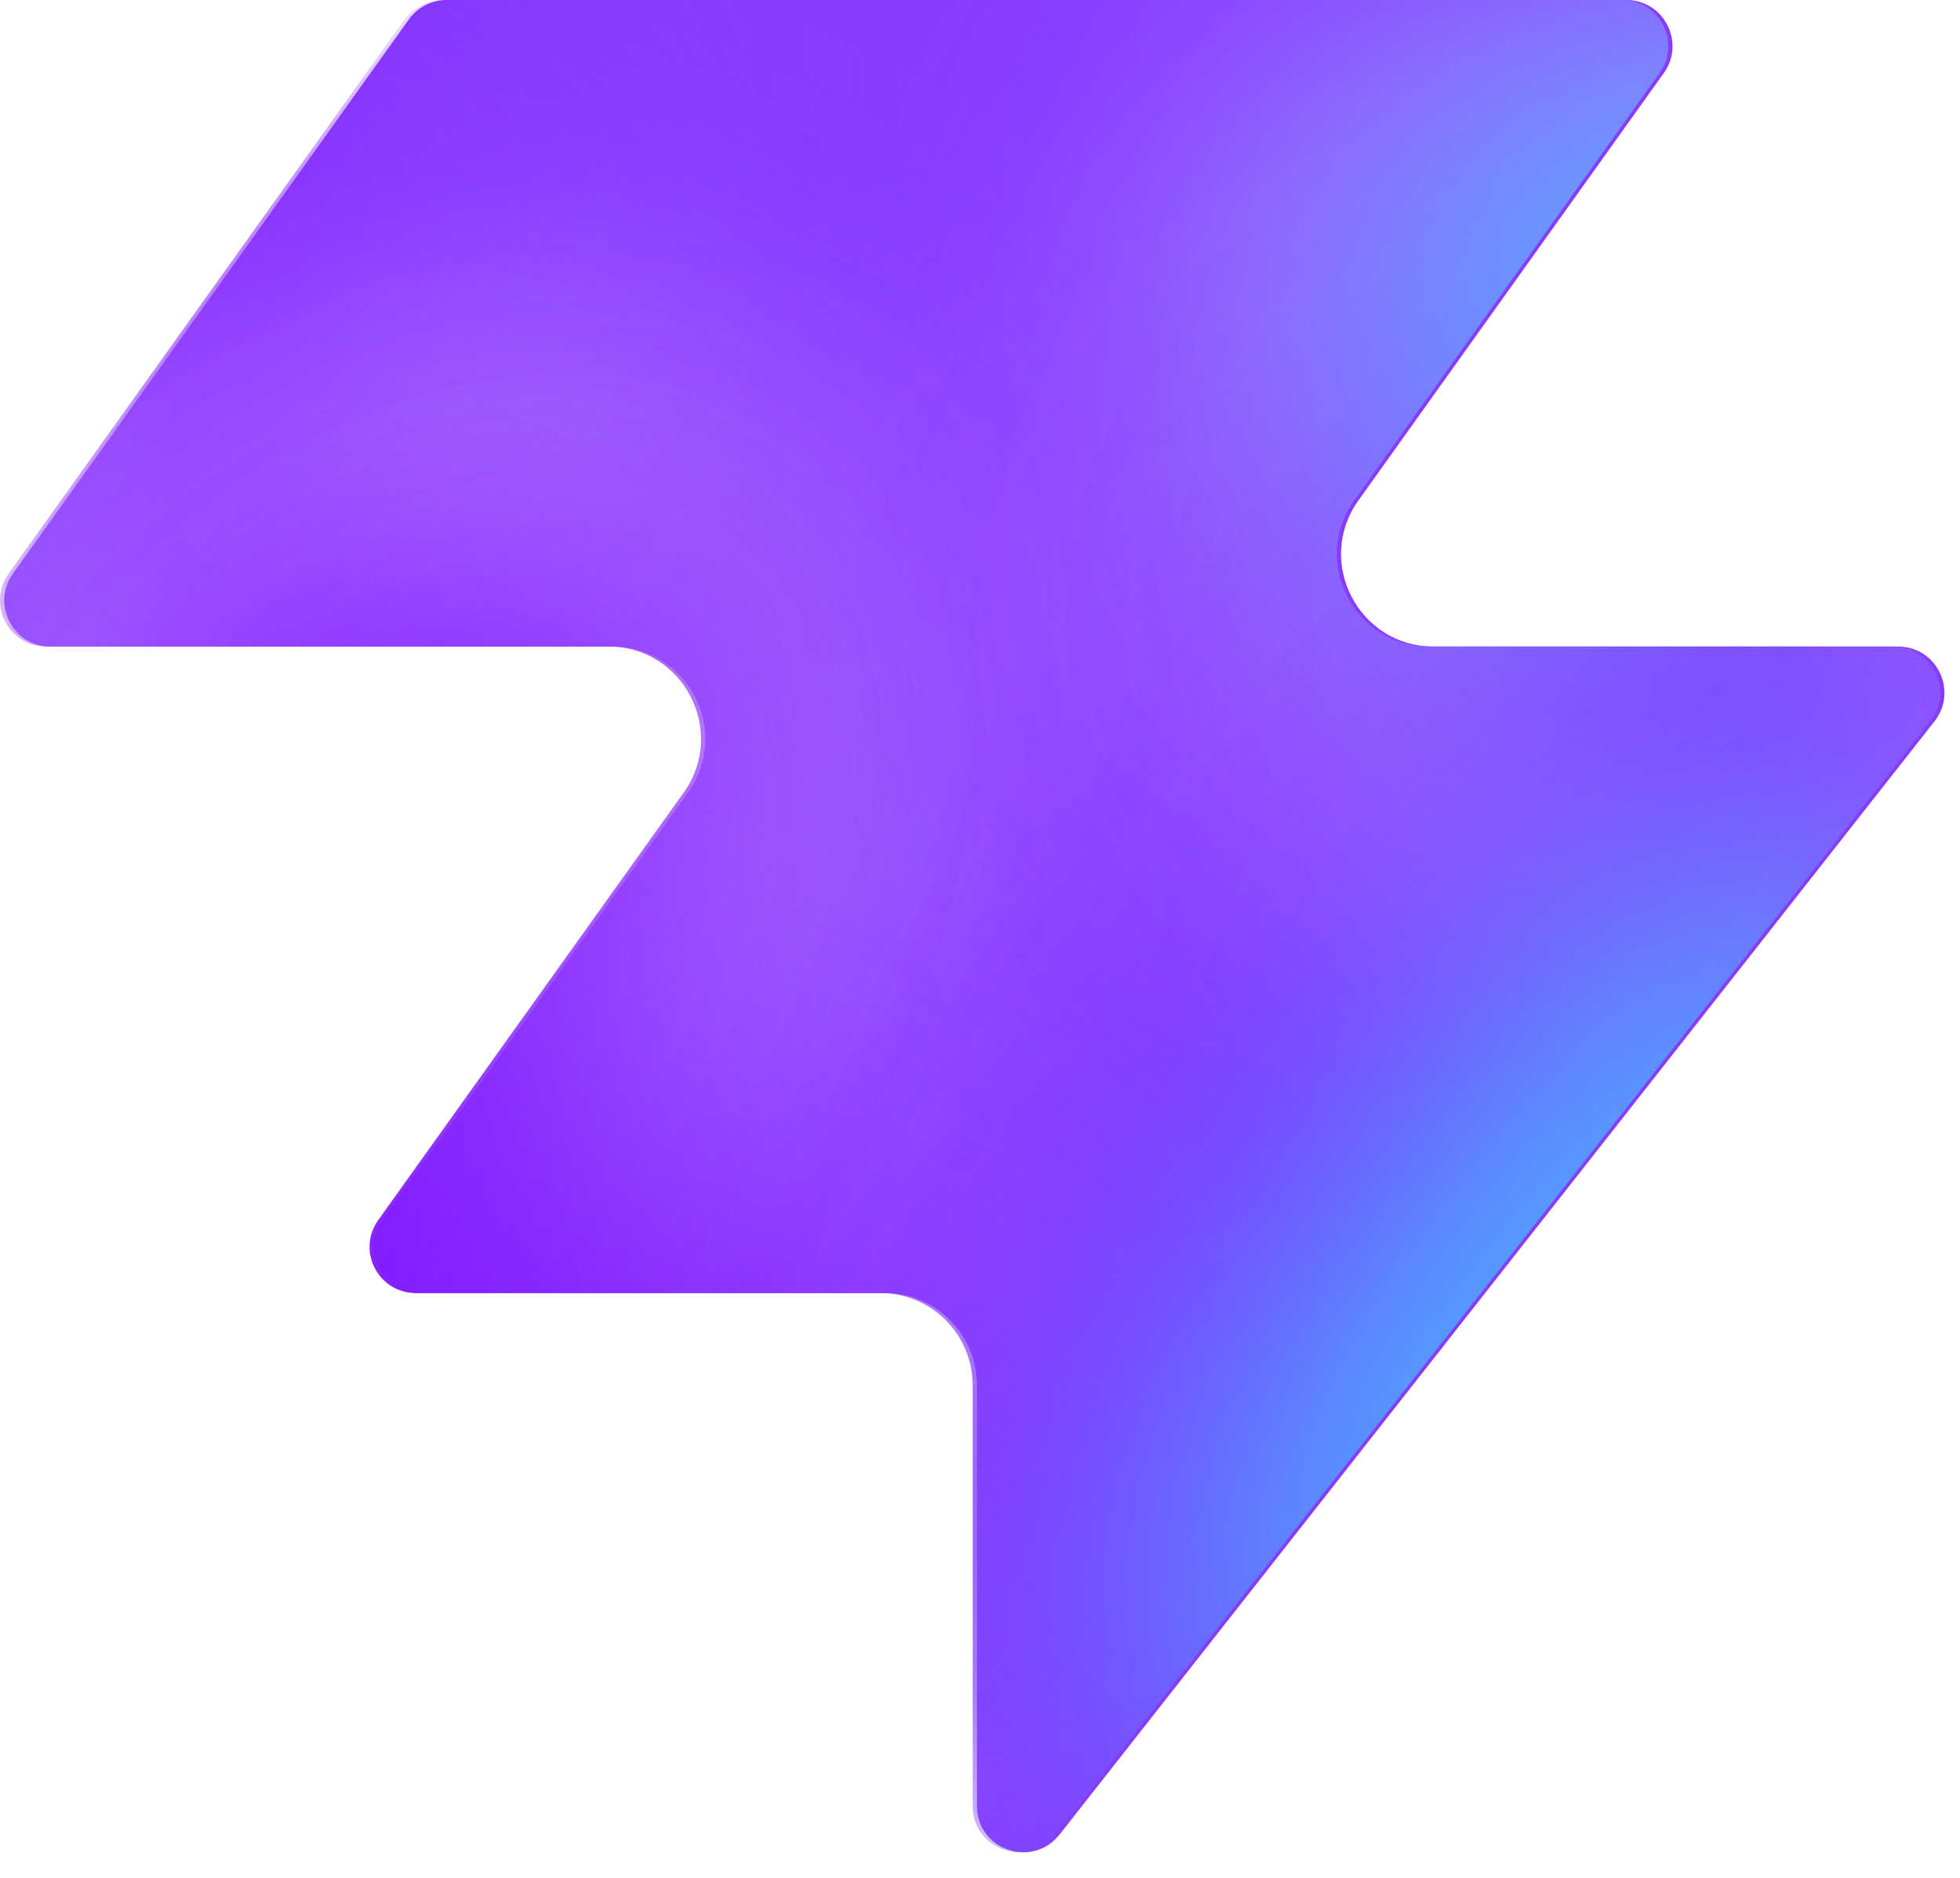
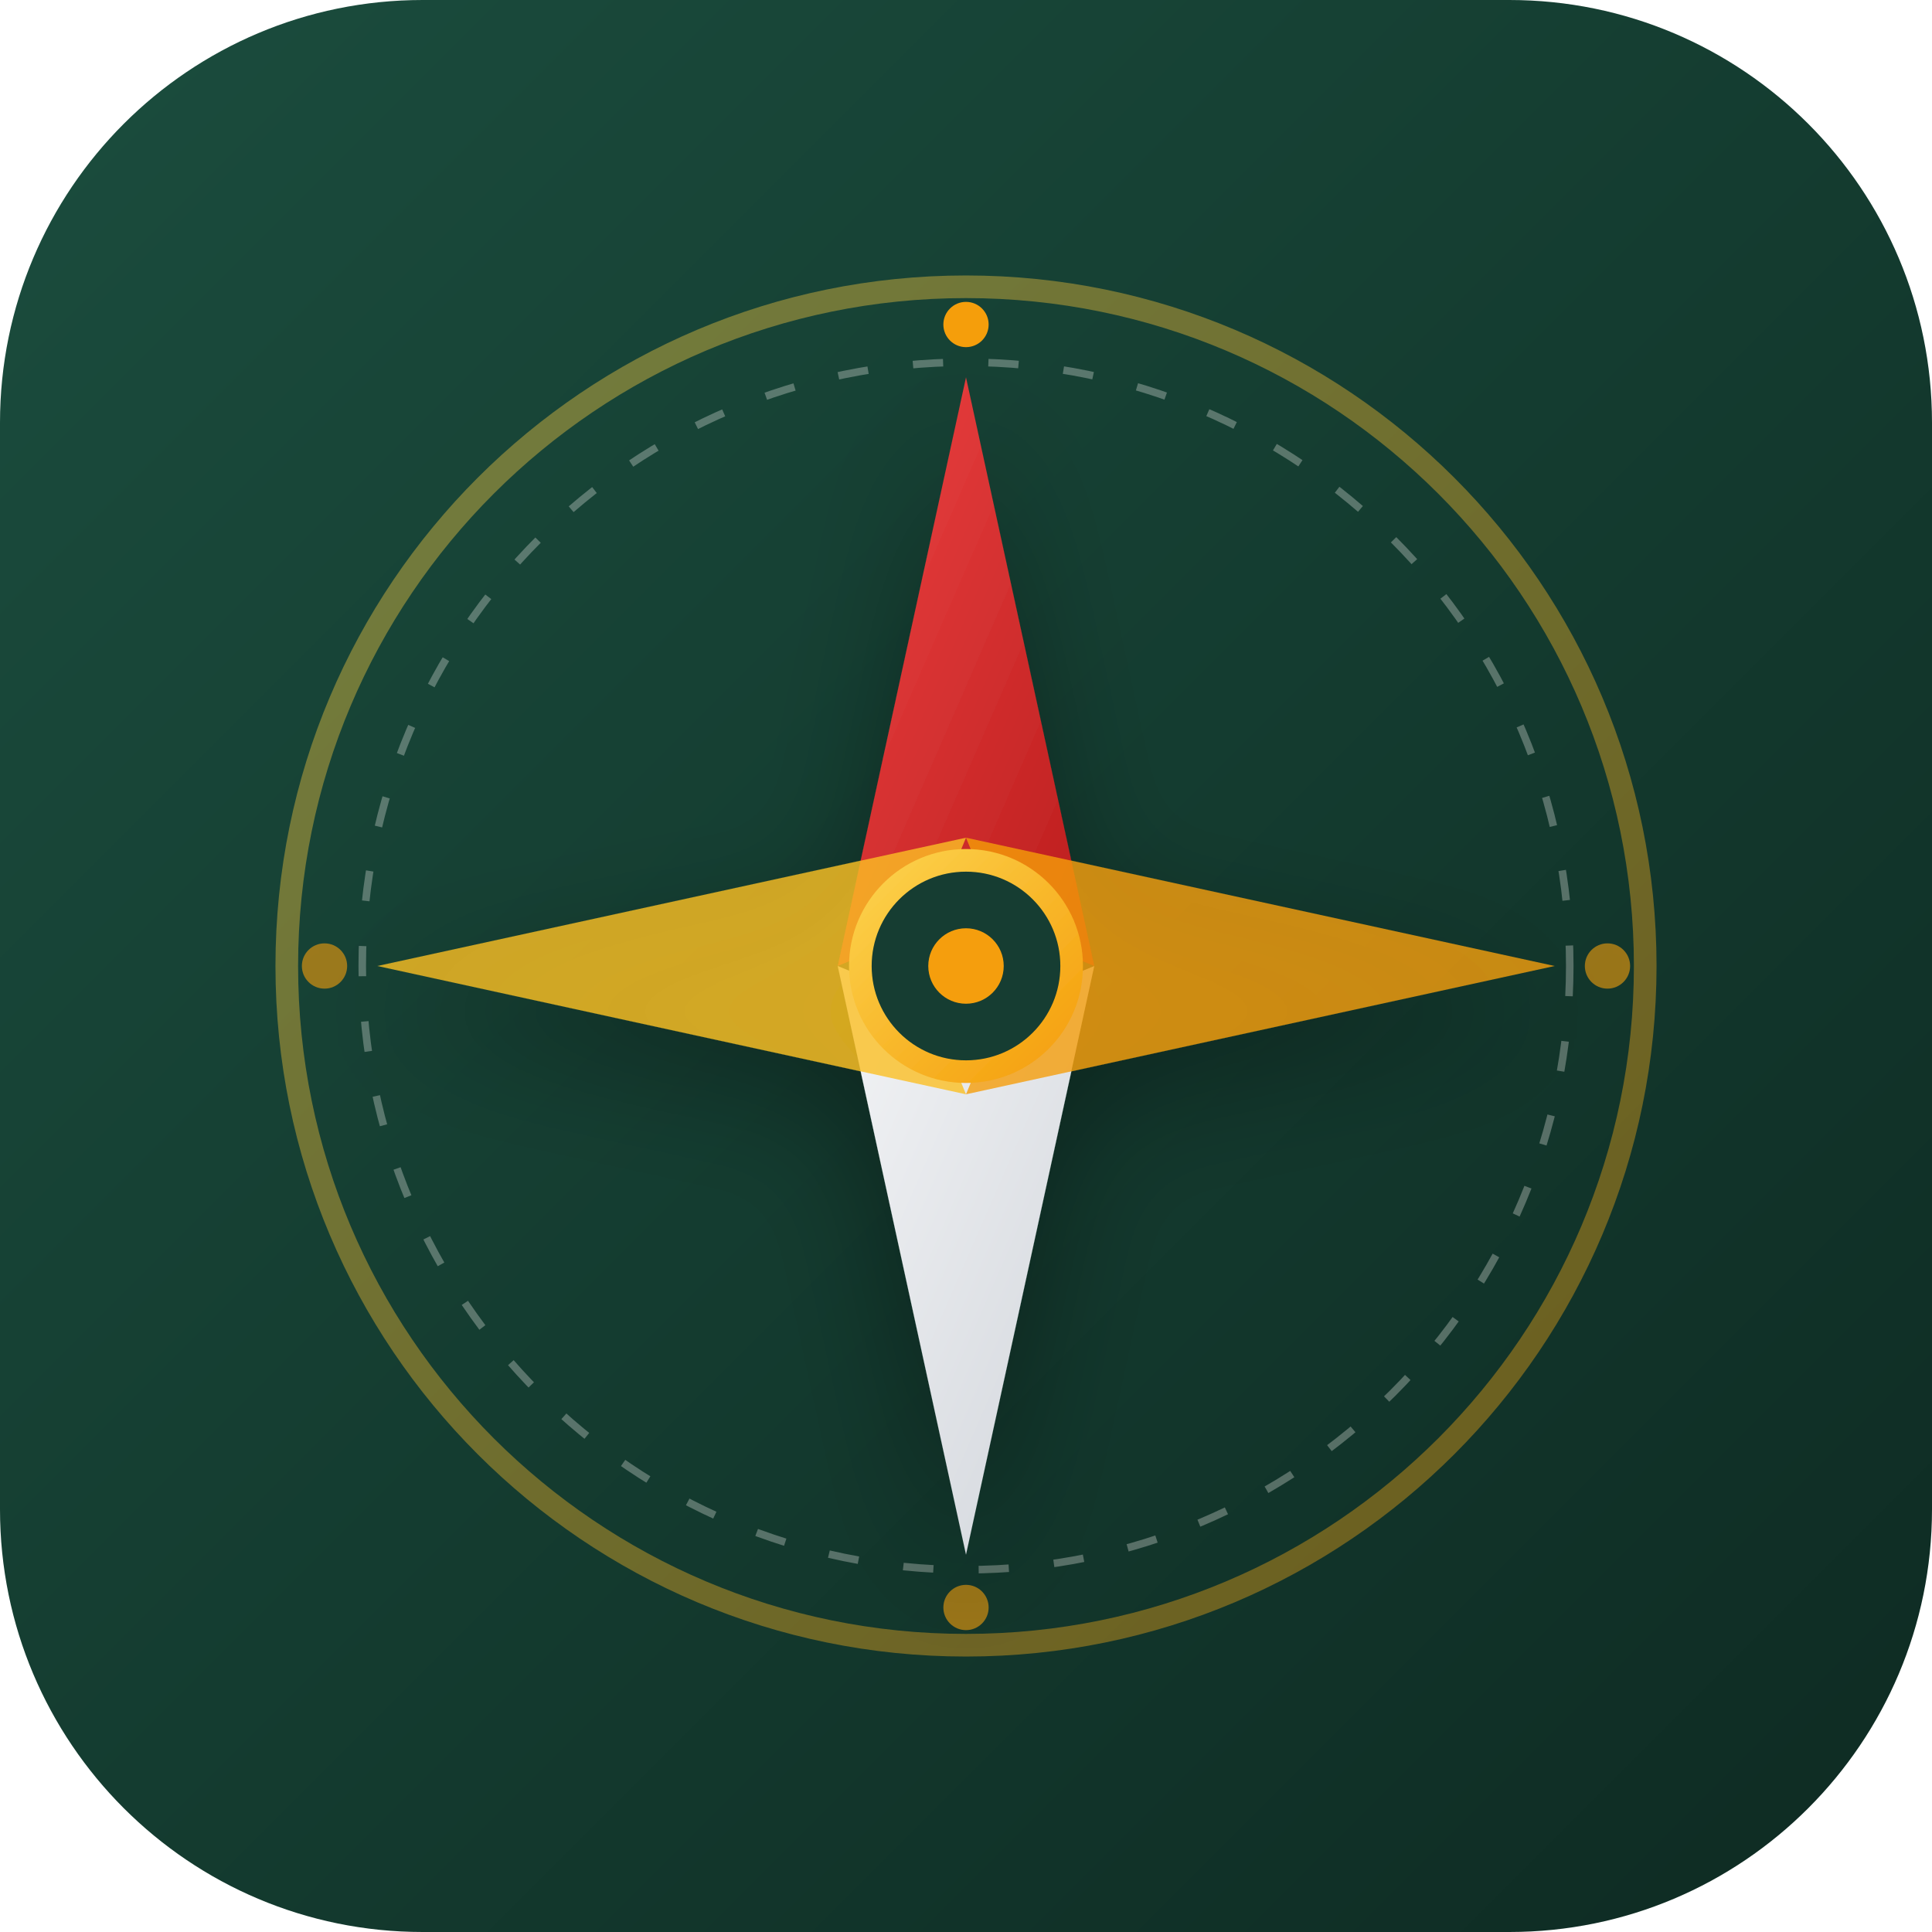
- <svg xmlns="http://www.w3.org/2000/svg" width="48" height="46" fill="none" viewBox="0 0 48 46">
-   <path fill="#863bff" d="M25.946 44.938c-.664.845-2.021.375-2.021-.698V33.937a2.26 2.26 0 0 0-2.262-2.262H10.287c-.92 0-1.456-1.04-.92-1.788l7.48-10.471c1.07-1.497 0-3.578-1.842-3.578H1.237c-.92 0-1.456-1.04-.92-1.788L10.013.474c.214-.297.556-.474.92-.474h28.894c.92 0 1.456 1.04.92 1.788l-7.48 10.471c-1.07 1.498 0 3.579 1.842 3.579h11.377c.943 0 1.473 1.088.89 1.83L25.947 44.94z" style="fill:#863bff;fill:color(display-p3 .525 .23 1);fill-opacity:1" />
-   <mask id="a" width="48" height="46" x="0" y="0" maskUnits="userSpaceOnUse" style="mask-type:alpha">
-     <path fill="#000" d="M25.842 44.938c-.664.844-2.021.375-2.021-.698V33.937a2.26 2.26 0 0 0-2.262-2.262H10.183c-.92 0-1.456-1.04-.92-1.788l7.48-10.471c1.07-1.498 0-3.579-1.842-3.579H1.133c-.92 0-1.456-1.04-.92-1.787L9.91.473c.214-.297.556-.474.92-.474h28.894c.92 0 1.456 1.04.92 1.788l-7.48 10.471c-1.07 1.498 0 3.578 1.842 3.578h11.377c.943 0 1.473 1.088.89 1.832L25.843 44.94z" style="fill:#000;fill-opacity:1" />
-   </mask>
-   <g mask="url(#a)">
-     <g filter="url(#b)">
-       <ellipse cx="5.508" cy="14.704" fill="#ede6ff" rx="5.508" ry="14.704" style="fill:#ede6ff;fill:color(display-p3 .927 .903 1);fill-opacity:1" transform="matrix(.00324 1 1 -.00324 -4.47 31.516)" />
-     </g>
-     <g filter="url(#c)">
-       <ellipse cx="10.399" cy="29.851" fill="#ede6ff" rx="10.399" ry="29.851" style="fill:#ede6ff;fill:color(display-p3 .927 .903 1);fill-opacity:1" transform="matrix(.00324 1 1 -.00324 -39.328 7.883)" />
-     </g>
-     <g filter="url(#d)">
-       <ellipse cx="5.508" cy="30.487" fill="#7e14ff" rx="5.508" ry="30.487" style="fill:#7e14ff;fill:color(display-p3 .492 .077 1);fill-opacity:1" transform="rotate(89.814 -25.913 -14.639)scale(1 -1)" />
-     </g>
-     <g filter="url(#e)">
-       <ellipse cx="5.508" cy="30.599" fill="#7e14ff" rx="5.508" ry="30.599" style="fill:#7e14ff;fill:color(display-p3 .492 .077 1);fill-opacity:1" transform="rotate(89.814 -32.644 -3.334)scale(1 -1)" />
-     </g>
-     <g filter="url(#f)">
-       <ellipse cx="5.508" cy="30.599" fill="#7e14ff" rx="5.508" ry="30.599" style="fill:#7e14ff;fill:color(display-p3 .492 .077 1);fill-opacity:1" transform="matrix(.00324 1 1 -.00324 -34.34 30.47)" />
-     </g>
-     <g filter="url(#g)">
-       <ellipse cx="14.072" cy="22.078" fill="#ede6ff" rx="14.072" ry="22.078" style="fill:#ede6ff;fill:color(display-p3 .927 .903 1);fill-opacity:1" transform="rotate(93.35 24.506 48.493)scale(-1 1)" />
-     </g>
-     <g filter="url(#h)">
-       <ellipse cx="3.47" cy="21.501" fill="#7e14ff" rx="3.47" ry="21.501" style="fill:#7e14ff;fill:color(display-p3 .492 .077 1);fill-opacity:1" transform="rotate(89.009 28.708 47.59)scale(-1 1)" />
-     </g>
-     <g filter="url(#i)">
-       <ellipse cx="3.47" cy="21.501" fill="#7e14ff" rx="3.47" ry="21.501" style="fill:#7e14ff;fill:color(display-p3 .492 .077 1);fill-opacity:1" transform="rotate(89.009 28.708 47.59)scale(-1 1)" />
-     </g>
-     <g filter="url(#j)">
-       <ellipse cx=".387" cy="8.972" fill="#7e14ff" rx="4.407" ry="29.108" style="fill:#7e14ff;fill:color(display-p3 .492 .077 1);fill-opacity:1" transform="rotate(39.51 .387 8.972)" />
-     </g>
-     <g filter="url(#k)">
-       <ellipse cx="47.523" cy="-6.092" fill="#7e14ff" rx="4.407" ry="29.108" style="fill:#7e14ff;fill:color(display-p3 .492 .077 1);fill-opacity:1" transform="rotate(37.892 47.523 -6.092)" />
-     </g>
-     <g filter="url(#l)">
-       <ellipse cx="41.412" cy="6.333" fill="#47bfff" rx="5.971" ry="9.665" style="fill:#47bfff;fill:color(display-p3 .28 .748 1);fill-opacity:1" transform="rotate(37.892 41.412 6.333)" />
-     </g>
-     <g filter="url(#m)">
-       <ellipse cx="-1.879" cy="38.332" fill="#7e14ff" rx="4.407" ry="29.108" style="fill:#7e14ff;fill:color(display-p3 .492 .077 1);fill-opacity:1" transform="rotate(37.892 -1.88 38.332)" />
-     </g>
-     <g filter="url(#n)">
-       <ellipse cx="-1.879" cy="38.332" fill="#7e14ff" rx="4.407" ry="29.108" style="fill:#7e14ff;fill:color(display-p3 .492 .077 1);fill-opacity:1" transform="rotate(37.892 -1.88 38.332)" />
-     </g>
-     <g filter="url(#o)">
-       <ellipse cx="35.651" cy="29.907" fill="#7e14ff" rx="4.407" ry="29.108" style="fill:#7e14ff;fill:color(display-p3 .492 .077 1);fill-opacity:1" transform="rotate(37.892 35.651 29.907)" />
-     </g>
-     <g filter="url(#p)">
-       <ellipse cx="38.418" cy="32.4" fill="#47bfff" rx="5.971" ry="15.297" style="fill:#47bfff;fill:color(display-p3 .28 .748 1);fill-opacity:1" transform="rotate(37.892 38.418 32.4)" />
-     </g>
-   </g>
+ <svg xmlns="http://www.w3.org/2000/svg" width="512" height="512" viewBox="0 0 512 512">
  <defs>
-     <filter id="b" width="60.045" height="41.654" x="-19.77" y="16.149" color-interpolation-filters="sRGB" filterUnits="userSpaceOnUse">
-       <feFlood flood-opacity="0" result="BackgroundImageFix" />
-       <feBlend in="SourceGraphic" in2="BackgroundImageFix" result="shape" />
-       <feGaussianBlur result="effect1_foregroundBlur_2002_17158" stdDeviation="7.659" />
-     </filter>
-     <filter id="c" width="90.34" height="51.437" x="-54.613" y="-7.533" color-interpolation-filters="sRGB" filterUnits="userSpaceOnUse">
-       <feFlood flood-opacity="0" result="BackgroundImageFix" />
-       <feBlend in="SourceGraphic" in2="BackgroundImageFix" result="shape" />
-       <feGaussianBlur result="effect1_foregroundBlur_2002_17158" stdDeviation="7.659" />
-     </filter>
-     <filter id="d" width="79.355" height="29.4" x="-49.64" y="2.03" color-interpolation-filters="sRGB" filterUnits="userSpaceOnUse">
-       <feFlood flood-opacity="0" result="BackgroundImageFix" />
-       <feBlend in="SourceGraphic" in2="BackgroundImageFix" result="shape" />
-       <feGaussianBlur result="effect1_foregroundBlur_2002_17158" stdDeviation="4.596" />
-     </filter>
-     <filter id="e" width="79.579" height="29.4" x="-45.045" y="20.029" color-interpolation-filters="sRGB" filterUnits="userSpaceOnUse">
-       <feFlood flood-opacity="0" result="BackgroundImageFix" />
-       <feBlend in="SourceGraphic" in2="BackgroundImageFix" result="shape" />
-       <feGaussianBlur result="effect1_foregroundBlur_2002_17158" stdDeviation="4.596" />
-     </filter>
-     <filter id="f" width="79.579" height="29.4" x="-43.513" y="21.178" color-interpolation-filters="sRGB" filterUnits="userSpaceOnUse">
-       <feFlood flood-opacity="0" result="BackgroundImageFix" />
-       <feBlend in="SourceGraphic" in2="BackgroundImageFix" result="shape" />
-       <feGaussianBlur result="effect1_foregroundBlur_2002_17158" stdDeviation="4.596" />
-     </filter>
-     <filter id="g" width="74.749" height="58.852" x="15.756" y="-17.901" color-interpolation-filters="sRGB" filterUnits="userSpaceOnUse">
-       <feFlood flood-opacity="0" result="BackgroundImageFix" />
-       <feBlend in="SourceGraphic" in2="BackgroundImageFix" result="shape" />
-       <feGaussianBlur result="effect1_foregroundBlur_2002_17158" stdDeviation="7.659" />
-     </filter>
-     <filter id="h" width="61.377" height="25.362" x="23.548" y="2.284" color-interpolation-filters="sRGB" filterUnits="userSpaceOnUse">
-       <feFlood flood-opacity="0" result="BackgroundImageFix" />
-       <feBlend in="SourceGraphic" in2="BackgroundImageFix" result="shape" />
-       <feGaussianBlur result="effect1_foregroundBlur_2002_17158" stdDeviation="4.596" />
-     </filter>
-     <filter id="i" width="61.377" height="25.362" x="23.548" y="2.284" color-interpolation-filters="sRGB" filterUnits="userSpaceOnUse">
-       <feFlood flood-opacity="0" result="BackgroundImageFix" />
-       <feBlend in="SourceGraphic" in2="BackgroundImageFix" result="shape" />
-       <feGaussianBlur result="effect1_foregroundBlur_2002_17158" stdDeviation="4.596" />
-     </filter>
-     <filter id="j" width="56.045" height="63.649" x="-27.636" y="-22.853" color-interpolation-filters="sRGB" filterUnits="userSpaceOnUse">
-       <feFlood flood-opacity="0" result="BackgroundImageFix" />
-       <feBlend in="SourceGraphic" in2="BackgroundImageFix" result="shape" />
-       <feGaussianBlur result="effect1_foregroundBlur_2002_17158" stdDeviation="4.596" />
-     </filter>
-     <filter id="k" width="54.814" height="64.646" x="20.116" y="-38.415" color-interpolation-filters="sRGB" filterUnits="userSpaceOnUse">
-       <feFlood flood-opacity="0" result="BackgroundImageFix" />
-       <feBlend in="SourceGraphic" in2="BackgroundImageFix" result="shape" />
-       <feGaussianBlur result="effect1_foregroundBlur_2002_17158" stdDeviation="4.596" />
-     </filter>
-     <filter id="l" width="33.541" height="35.313" x="24.641" y="-11.323" color-interpolation-filters="sRGB" filterUnits="userSpaceOnUse">
-       <feFlood flood-opacity="0" result="BackgroundImageFix" />
-       <feBlend in="SourceGraphic" in2="BackgroundImageFix" result="shape" />
-       <feGaussianBlur result="effect1_foregroundBlur_2002_17158" stdDeviation="4.596" />
-     </filter>
-     <filter id="m" width="54.814" height="64.646" x="-29.286" y="6.009" color-interpolation-filters="sRGB" filterUnits="userSpaceOnUse">
-       <feFlood flood-opacity="0" result="BackgroundImageFix" />
-       <feBlend in="SourceGraphic" in2="BackgroundImageFix" result="shape" />
-       <feGaussianBlur result="effect1_foregroundBlur_2002_17158" stdDeviation="4.596" />
-     </filter>
-     <filter id="n" width="54.814" height="64.646" x="-29.286" y="6.009" color-interpolation-filters="sRGB" filterUnits="userSpaceOnUse">
-       <feFlood flood-opacity="0" result="BackgroundImageFix" />
-       <feBlend in="SourceGraphic" in2="BackgroundImageFix" result="shape" />
-       <feGaussianBlur result="effect1_foregroundBlur_2002_17158" stdDeviation="4.596" />
-     </filter>
-     <filter id="o" width="54.814" height="64.646" x="8.244" y="-2.416" color-interpolation-filters="sRGB" filterUnits="userSpaceOnUse">
-       <feFlood flood-opacity="0" result="BackgroundImageFix" />
-       <feBlend in="SourceGraphic" in2="BackgroundImageFix" result="shape" />
-       <feGaussianBlur result="effect1_foregroundBlur_2002_17158" stdDeviation="4.596" />
-     </filter>
-     <filter id="p" width="39.409" height="43.623" x="18.713" y="10.588" color-interpolation-filters="sRGB" filterUnits="userSpaceOnUse">
-       <feFlood flood-opacity="0" result="BackgroundImageFix" />
-       <feBlend in="SourceGraphic" in2="BackgroundImageFix" result="shape" />
-       <feGaussianBlur result="effect1_foregroundBlur_2002_17158" stdDeviation="4.596" />
+     <linearGradient id="bgGrad" x1="0%" y1="0%" x2="100%" y2="100%">
+       <stop offset="0%" stop-color="#1B4D3E" />
+       <stop offset="50%" stop-color="#143c30" />
+       <stop offset="100%" stop-color="#0e2a22" />
+     </linearGradient>
+     <linearGradient id="goldGrad" x1="0%" y1="0%" x2="100%" y2="100%">
+       <stop offset="0%" stop-color="#FCD34D" />
+       <stop offset="100%" stop-color="#F59E0B" />
+     </linearGradient>
+     <linearGradient id="needleNorth" x1="0%" y1="0%" x2="100%" y2="100%">
+       <stop offset="0%" stop-color="#EF4444" />
+       <stop offset="100%" stop-color="#B91C1C" />
+     </linearGradient>
+     <linearGradient id="needleSouth" x1="0%" y1="0%" x2="100%" y2="100%">
+       <stop offset="0%" stop-color="#F3F4F6" />
+       <stop offset="100%" stop-color="#D1D5DB" />
+     </linearGradient>
+     <filter id="shadow" x="-10%" y="-10%" width="130%" height="130%">
+       <feDropShadow dx="0" dy="12" stdDeviation="16" flood-color="#000000" flood-opacity="0.35" />
    </filter>
  </defs>
+   <rect width="512" height="512" rx="112" fill="url(#bgGrad)" />
+   <circle cx="256" cy="256" r="180" fill="none" stroke="url(#goldGrad)" stroke-width="6" opacity="0.4" />
+   <circle cx="256" cy="256" r="160" fill="none" stroke="#FAF8F5" stroke-width="2" stroke-dasharray="8 12" opacity="0.3" />
+   <circle cx="256" cy="86" r="6" fill="#F59E0B" />
+   <circle cx="256" cy="426" r="6" fill="#F59E0B" opacity="0.6" />
+   <circle cx="86" cy="256" r="6" fill="#F59E0B" opacity="0.6" />
+   <circle cx="426" cy="256" r="6" fill="#F59E0B" opacity="0.6" />
+   <g filter="url(#shadow)">
+     <path d="M256 100 L290 256 L256 242 L222 256 Z" fill="url(#needleNorth)" />
+     <path d="M256 412 L222 256 L256 270 L290 256 Z" fill="url(#needleSouth)" />
+     <path d="M412 256 L256 222 L270 256 L256 290 Z" fill="#F59E0B" opacity="0.8" />
+     <path d="M100 256 L256 290 L242 256 L256 222 Z" fill="#FBBF24" opacity="0.8" />
+     <circle cx="256" cy="256" r="28" fill="#143c30" stroke="url(#goldGrad)" stroke-width="6" />
+     <circle cx="256" cy="256" r="10" fill="#F59E0B" />
+   </g>
</svg>
